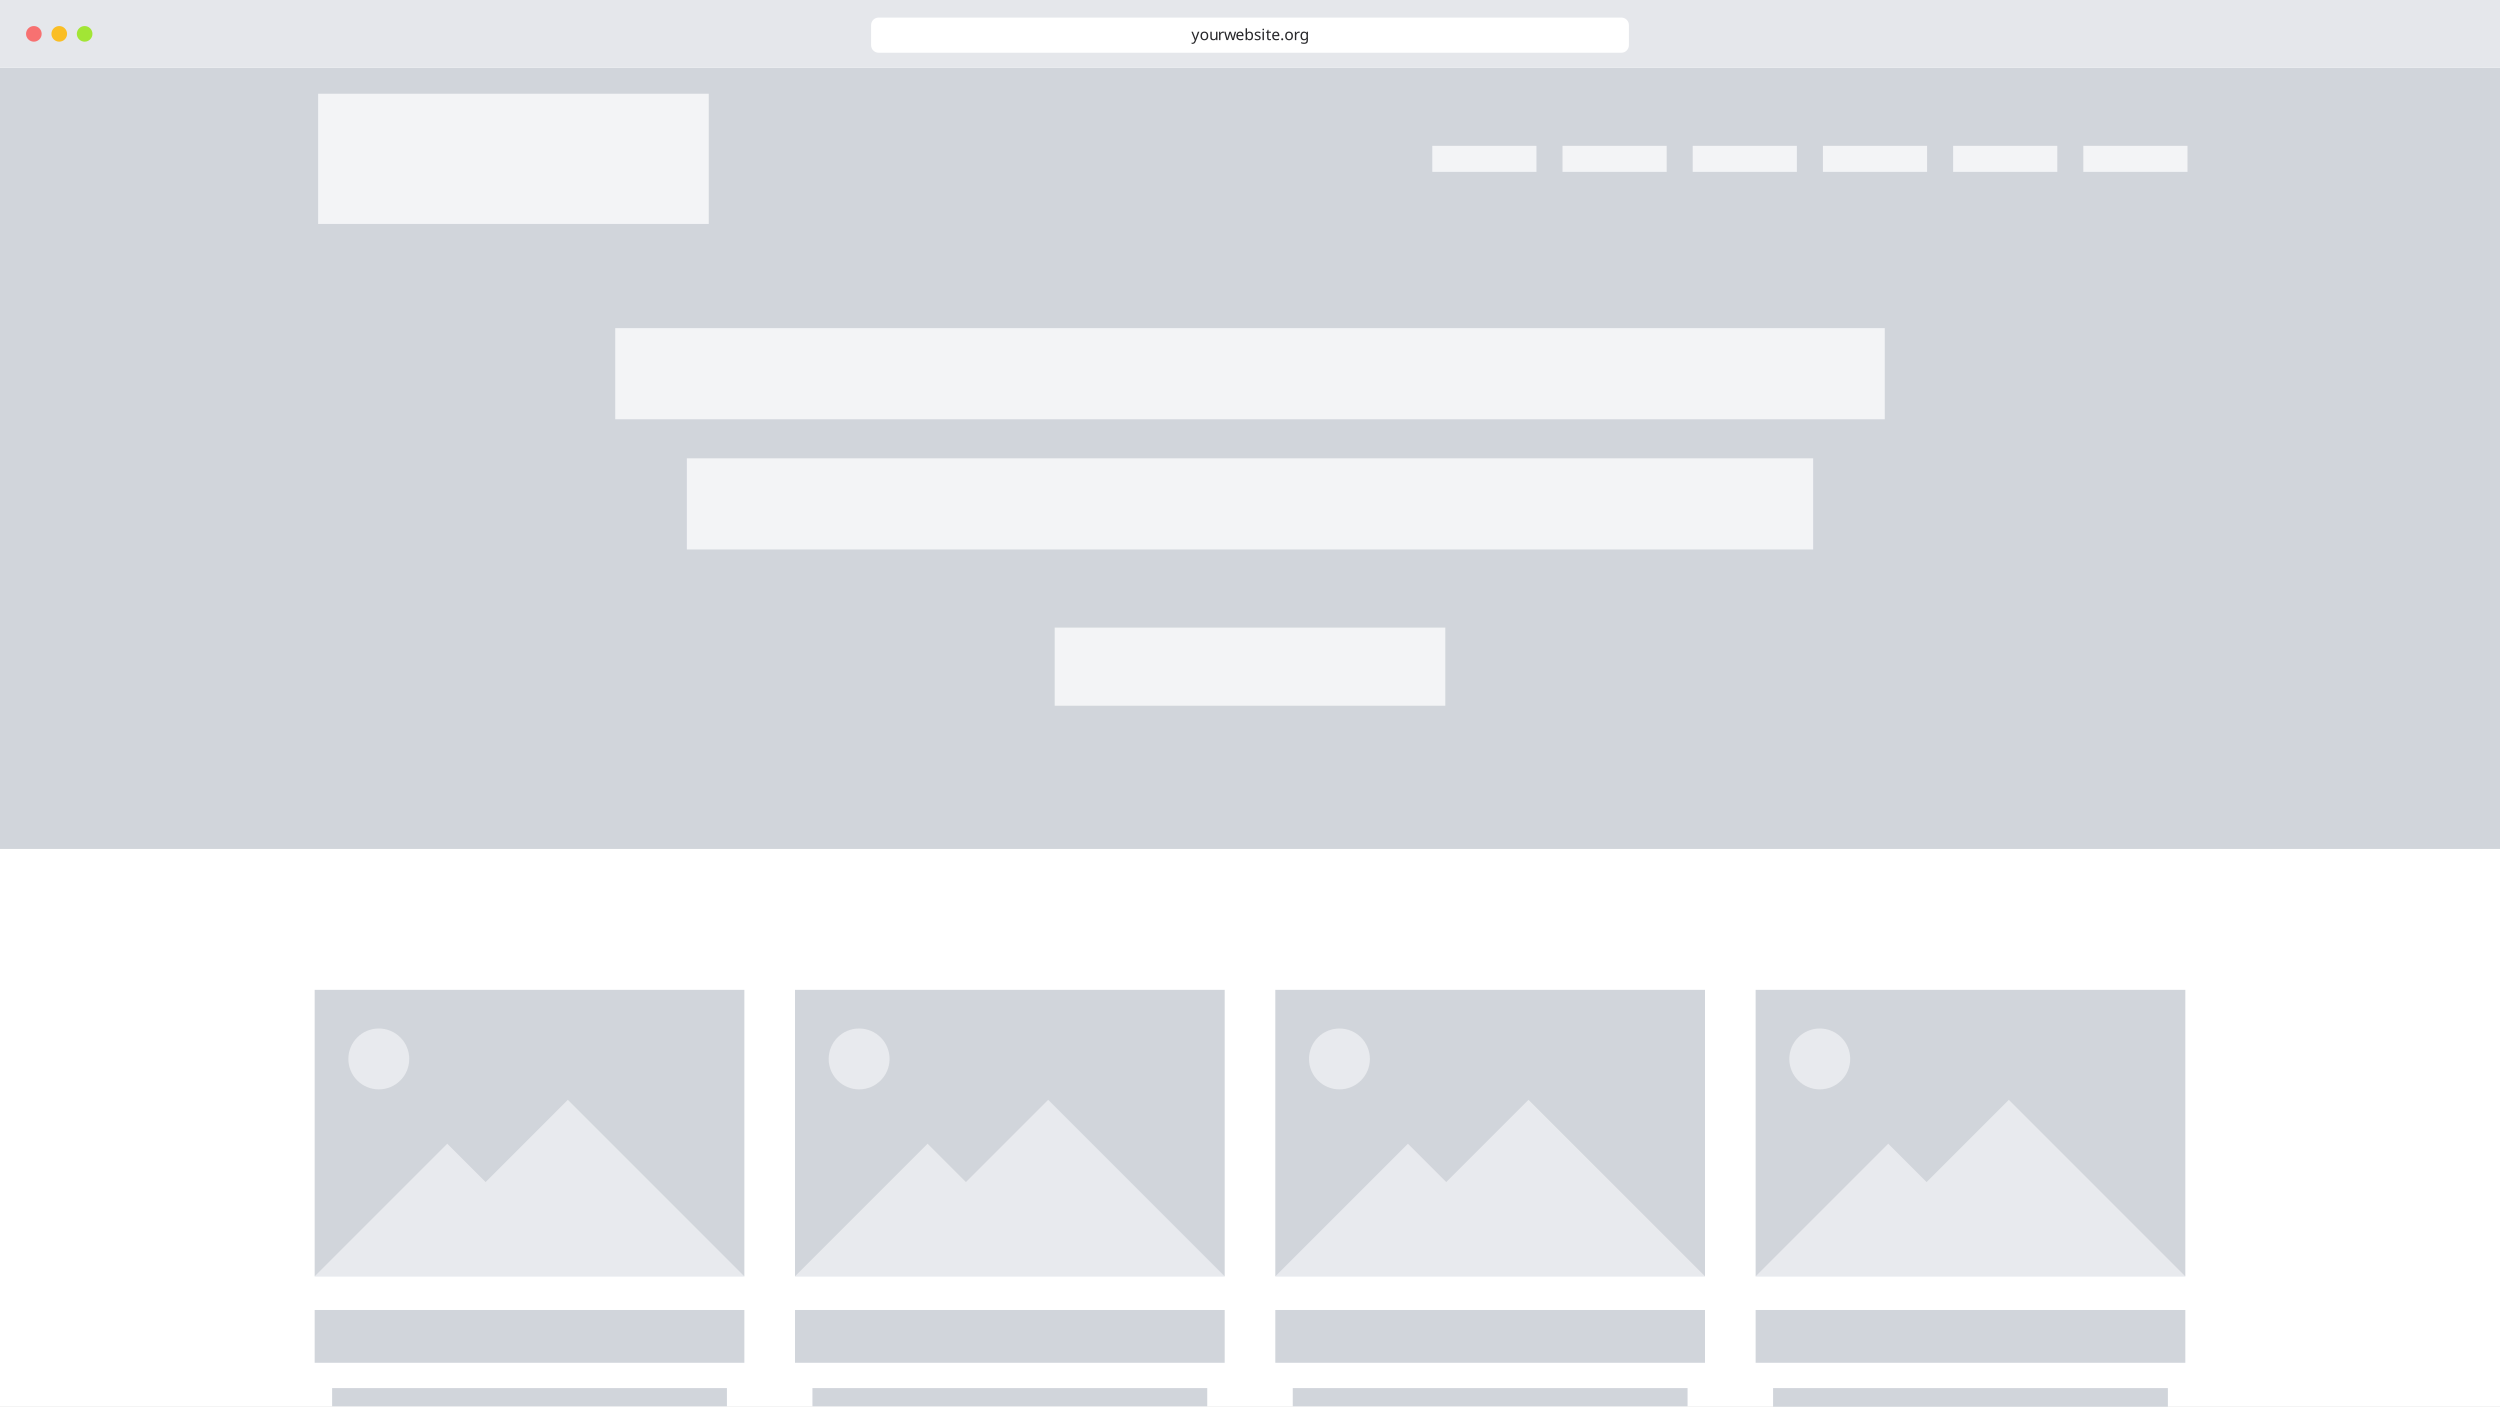
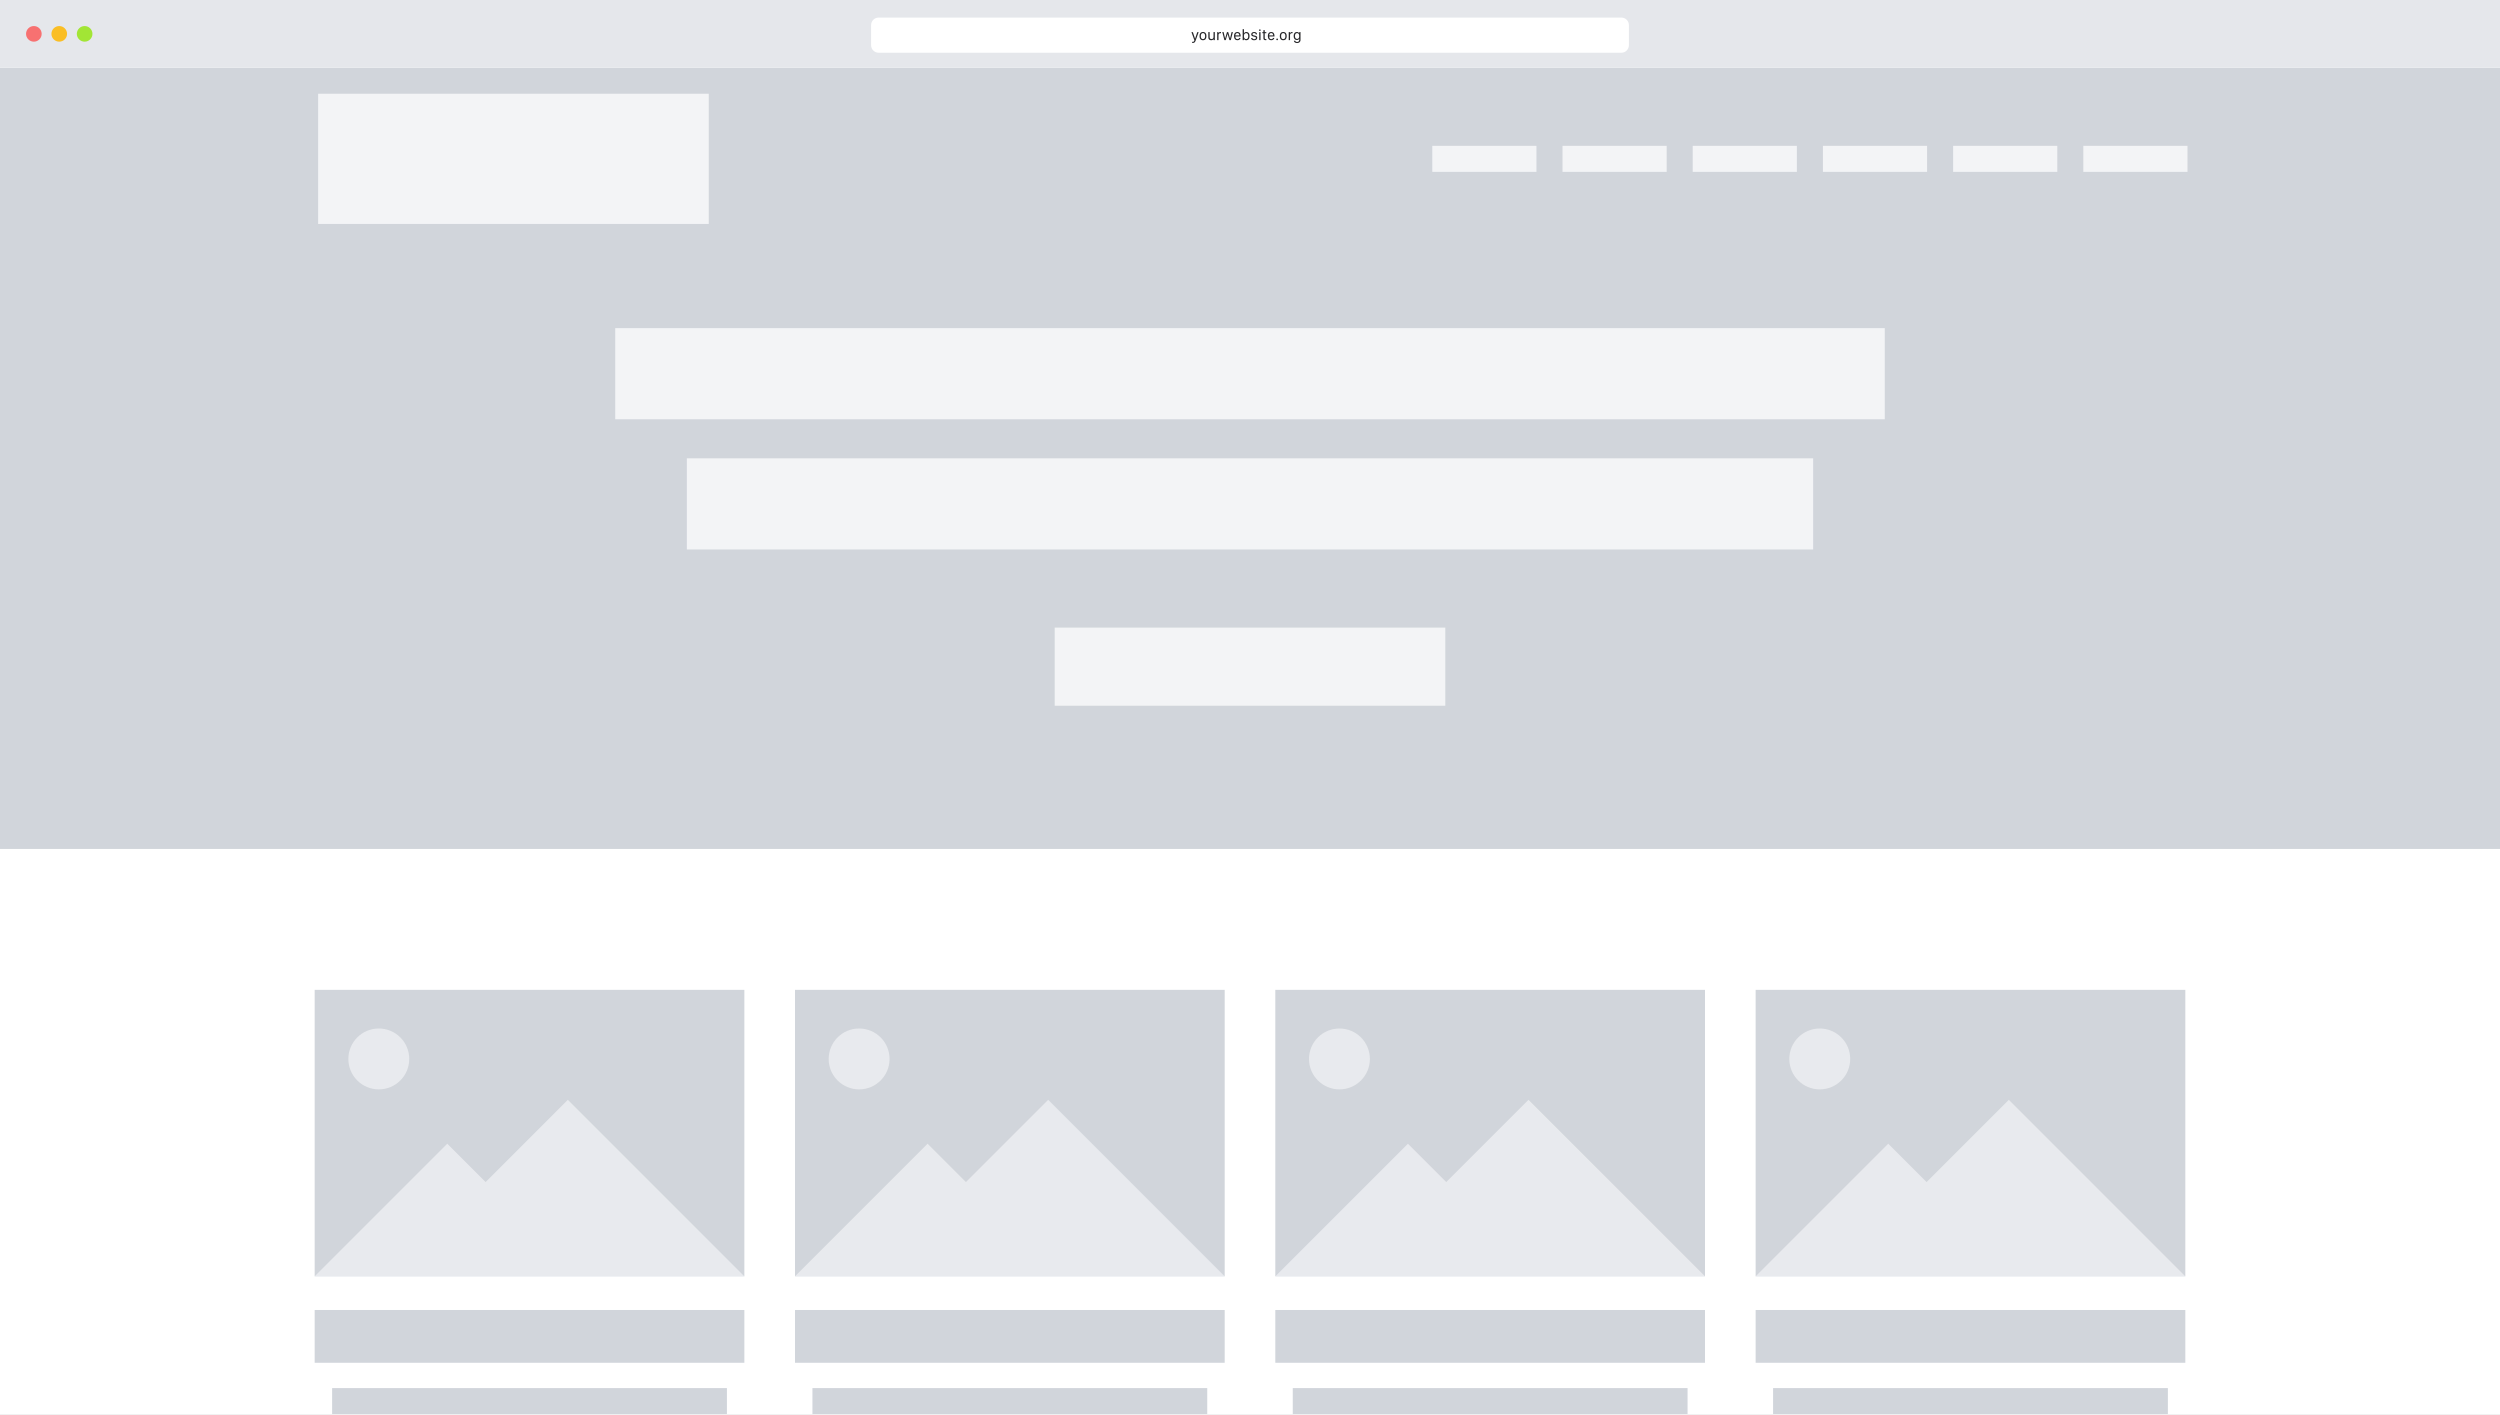
- <svg xmlns="http://www.w3.org/2000/svg" id="desktop-light" viewBox="0 0 1920 1080">
-   <polyline points="1920 0 1920 1080 0 1080 0 0 1920 0" fill="#fff" stroke-width="0" />
+ <svg xmlns="http://www.w3.org/2000/svg" id="desktop-light" viewBox="0 0 1920 1086">
+   <polyline points="1920 0 1920 1086 0 1086 0 0 1920 0" fill="#fff" stroke-width="0" />
  <rect y="52" width="1920" height="600" fill="#d1d5db" stroke-width="0" />
  <rect x="244.32" y="72" width="300" height="100" fill="#f3f4f6" stroke-width="0" />
  <g>
    <rect x="1600" y="112" width="80" height="20" fill="#f3f4f6" stroke-width="0" />
    <rect x="1500" y="112" width="80" height="20" fill="#f3f4f6" stroke-width="0" />
    <rect x="1400" y="112" width="80" height="20" fill="#f3f4f6" stroke-width="0" />
    <rect x="1300" y="112" width="80" height="20" fill="#f3f4f6" stroke-width="0" />
    <rect x="1200" y="112" width="80" height="20" fill="#f3f4f6" stroke-width="0" />
    <rect x="1100" y="112" width="80" height="20" fill="#f3f4f6" stroke-width="0" />
  </g>
  <g>
    <rect x="472.5" y="252" width="975" height="70" fill="#f3f4f6" stroke-width="0" />
    <rect x="527.5" y="352" width="865" height="70" fill="#f3f4f6" stroke-width="0" />
  </g>
  <rect x="810" y="482" width="300" height="60" fill="#f3f4f6" stroke-width="0" />
  <path d="m610.56,760.21h330v220h-330v-220Z" fill="#d1d5db" stroke-width="0" />
  <path d="m805,844.66l-63.16,63.16-29.45-29.45-101.84,101.84h330l-135.56-135.55Z" fill="#f3f4f6" isolation="isolate" opacity=".68" stroke-width="0" />
  <circle cx="659.8" cy="813.27" r="23.38" fill="#f3f4f6" isolation="isolate" opacity=".68" stroke-width="0" />
  <rect x="610.56" y="1006.07" width="330" height="40.54" fill="#d1d5db" stroke-width="0" />
-   <rect x="623.95" y="1066.05" width="303.21" height="13.95" fill="#d1d5db" stroke-width="0" />
+   <rect x="623.95" y="1066.05" width="303.21" height="19.95" fill="#d1d5db" stroke-width="0" />
  <path d="m979.44,760.21h330v220h-330v-220Z" fill="#d1d5db" stroke-width="0" />
  <path d="m1173.88,844.66l-63.16,63.16-29.45-29.45-101.84,101.84h330l-135.56-135.55Z" fill="#f3f4f6" isolation="isolate" opacity=".68" stroke-width="0" />
  <circle cx="1028.69" cy="813.27" r="23.38" fill="#f3f4f6" isolation="isolate" opacity=".68" stroke-width="0" />
  <rect x="979.44" y="1006.07" width="330" height="40.54" fill="#d1d5db" stroke-width="0" />
-   <rect x="992.84" y="1066.05" width="303.21" height="13.95" fill="#d1d5db" stroke-width="0" />
+   <rect x="992.84" y="1066.05" width="303.21" height="19.95" fill="#d1d5db" stroke-width="0" />
  <path d="m1348.33,760.21h330v220h-330v-220Z" fill="#d1d5db" stroke-width="0" />
  <path d="m1542.77,844.66l-63.16,63.16-29.45-29.45-101.84,101.84h330l-135.56-135.55Z" fill="#f3f4f6" isolation="isolate" opacity=".68" stroke-width="0" />
  <circle cx="1397.57" cy="813.27" r="23.38" fill="#f3f4f6" isolation="isolate" opacity=".68" stroke-width="0" />
  <rect x="1348.33" y="1006.07" width="330" height="40.54" fill="#d1d5db" stroke-width="0" />
-   <rect x="1361.72" y="1066.05" width="303.21" height="14.3" fill="#d1d5db" stroke-width="0" />
+   <rect x="1361.72" y="1066.05" width="303.21" height="19.95" fill="#d1d5db" stroke-width="0" />
  <path d="m241.67,760.21h330v220H241.67v-220Z" fill="#d1d5db" stroke-width="0" />
  <path d="m436.11,844.66l-63.16,63.16-29.45-29.45-101.84,101.84h330l-135.56-135.55Z" fill="#f3f4f6" isolation="isolate" opacity=".68" stroke-width="0" />
  <circle cx="290.92" cy="813.27" r="23.38" fill="#f3f4f6" isolation="isolate" opacity=".68" stroke-width="0" />
  <rect x="241.67" y="1006.07" width="330" height="40.54" fill="#d1d5db" stroke-width="0" />
-   <rect x="255.07" y="1066.05" width="303.21" height="13.95" fill="#d1d5db" stroke-width="0" />
+   <rect x="255.07" y="1066.05" width="303.21" height="19.95" fill="#d1d5db" stroke-width="0" />
+   <rect width="1920" height="52" fill="#e5e7eb" stroke-width="0" />
+   <rect x="669" y="13.5" width="582" height="27" rx="5.78" ry="5.78" fill="#fff" stroke-width="0" />
  <g>
-     <rect width="1920" height="52" fill="#e5e7eb" stroke-width="0" />
-     <rect x="669" y="13.5" width="582" height="27" rx="5.78" ry="5.78" fill="#fff" stroke-width="0" />
-     <g>
-       <circle cx="26" cy="26" r="6" fill="#f77171" stroke-width="0" />
-       <circle cx="45.5" cy="26" r="6" fill="#fabe24" stroke-width="0" />
-       <circle cx="65" cy="26" r="6" fill="#a2e535" stroke-width="0" />
-     </g>
-     <text transform="translate(914.99 30.81)" fill="#27272a" font-family="SFCompact-Regular, 'SF Compact'" font-size="12" font-variation-settings="'opsz' 19, 'wght' 457">
-       <tspan x="0" y="0" letter-spacing="0em">y</tspan>
-       <tspan x="6.34" y="0">ou</tspan>
-       <tspan x="20.24" y="0" letter-spacing=".01em">r</tspan>
-       <tspan x="25.06" y="0" letter-spacing="0em">w</tspan>
-       <tspan x="33.87" y="0">ebs</tspan>
-       <tspan x="53.62" y="0" letter-spacing="0em">i</tspan>
-       <tspan x="57.05" y="0">te.o</tspan>
-       <tspan x="78.46" y="0" letter-spacing="0em">r</tspan>
-       <tspan x="83.14" y="0">g</tspan>
-     </text>
+     <circle cx="26" cy="26" r="6" fill="#f77171" stroke-width="0" />
+     <circle cx="45.5" cy="26" r="6" fill="#fabe24" stroke-width="0" />
+     <circle cx="65" cy="26" r="6" fill="#a2e535" stroke-width="0" />
+   </g>
+   <g>
+     <path d="m918.38,30.84l-.16.43c-.48,1.31-1.08,1.71-2.12,1.71-.19,0-.4-.02-.57-.05v-.82c.1.01.29.02.45.02.7,0,1.04-.24,1.21-.89l.09-.33-2.27-6.25h1.12l1.66,5.04h.04l1.67-5.04h1.07c-.06.2-2.19,6.18-2.2,6.19Z" fill="#27272a" stroke-width="0" />
+     <path d="m926.53,27.45v.55c0,1.67-.91,2.91-2.64,2.91s-2.65-1.24-2.65-2.91v-.55c0-1.65.93-2.89,2.65-2.89s2.64,1.25,2.64,2.89Zm-4.28.04v.48c0,1.25.58,2.07,1.64,2.07s1.63-.81,1.63-2.07v-.48c0-1.26-.57-2.07-1.63-2.07s-1.64.81-1.64,2.07Z" fill="#27272a" stroke-width="0" />
+     <path d="m932.99,30.81h-1v-.81h-.04c-.22.49-.8.91-1.78.91-1.27,0-2.18-.73-2.18-2.14v-4.12h1.01v3.83c0,1.15.66,1.52,1.47,1.52.88,0,1.51-.56,1.51-1.54v-3.81h1.01v6.16Z" fill="#27272a" stroke-width="0" />
+     <path d="m934.79,24.66h1.01v.76h.03c.18-.37.64-.85,1.52-.85.13,0,.26.01.38.03v.92c-.11-.02-.3-.02-.49-.02-1.09,0-1.43.68-1.43,1.51v3.81h-1.01v-6.16Z" fill="#27272a" stroke-width="0" />
+     <path d="m945.25,30.81h-1.04l-1.41-4.75h-.02l-1.4,4.75h-1.05l-1.61-6.16h1.02l1.13,4.87h.05l1.39-4.87h.96l1.39,4.87h.05l1.13-4.87h1.02l-1.61,6.16Z" fill="#27272a" stroke-width="0" />
+     <path d="m947.74,28.03v-.69c0-1.62.92-2.78,2.54-2.78s2.54,1.16,2.54,2.85v.57h-4.07v.11c0,1.17.6,1.97,1.6,1.97.71,0,1.18-.36,1.38-.93h1c-.23,1.02-1.05,1.78-2.41,1.78-1.61,0-2.58-1.13-2.58-2.88Zm4.07-.86v-.02c0-.98-.6-1.75-1.52-1.75s-1.54.78-1.54,1.75v.02h3.06Z" fill="#27272a" stroke-width="0" />
+     <path d="m955.35,29.89h-.03v.93h-.97v-8.42h1.01v3.11h.03c.32-.53,1.03-.94,1.81-.94,1.44,0,2.44,1.02,2.44,2.87v.6c0,1.78-.97,2.88-2.46,2.88-.88,0-1.48-.39-1.84-1.03Zm3.28-1.91v-.49c0-1.33-.64-2.05-1.56-2.05-1.07,0-1.72.71-1.72,2.05v.47c0,1.34.64,2.07,1.72,2.07.93,0,1.56-.74,1.56-2.06Z" fill="#27272a" stroke-width="0" />
+     <path d="m963.22,24.56c1.45,0,2.19.83,2.19,1.85h-.94c-.04-.47-.33-1.02-1.29-1.02-.73,0-1.26.32-1.26.93,0,.69.81.84,1.52.97,1.15.21,2.13.52,2.13,1.72s-.99,1.92-2.44,1.92c-1.35,0-2.3-.65-2.3-1.76h.98c.09.56.57.93,1.39.93.94,0,1.37-.45,1.37-.97,0-.7-.69-.83-1.55-1-1.15-.23-2.09-.59-2.09-1.7,0-1.3,1.1-1.86,2.28-1.86Z" fill="#27272a" stroke-width="0" />
+     <path d="m967.57,22.53c.36,0,.65.28.65.64s-.29.64-.65.64-.64-.28-.64-.64.29-.64.64-.64Zm-.5,2.13h1.01v6.16h-1.01v-6.16Z" fill="#27272a" stroke-width="0" />
+     <path d="m970.31,23.12h1v1.54h1.22v.84h-1.22v3.6c0,.74.25.93,1,.93.1,0,.18,0,.26-.01v.81c-.09.02-.3.04-.51.04-1.46,0-1.76-.56-1.76-1.78v-3.59h-.83v-.84h.83v-1.54Z" fill="#27272a" stroke-width="0" />
+     <path d="m973.72,28.03v-.69c0-1.62.92-2.78,2.54-2.78s2.54,1.16,2.54,2.85v.57h-4.07v.11c0,1.17.6,1.97,1.6,1.97.71,0,1.18-.36,1.38-.93h1c-.23,1.02-1.05,1.78-2.41,1.78-1.61,0-2.58-1.13-2.58-2.88Zm4.07-.86v-.02c0-.98-.6-1.75-1.52-1.75s-1.54.78-1.54,1.75v.02h3.06Z" fill="#27272a" stroke-width="0" />
+     <path d="m980.84,29.57c.38,0,.68.3.68.68s-.3.67-.68.67-.67-.3-.67-.67.3-.68.67-.68Z" fill="#27272a" stroke-width="0" />
+     <path d="m988.18,27.45v.55c0,1.67-.91,2.91-2.64,2.91s-2.65-1.24-2.65-2.91v-.55c0-1.65.93-2.89,2.65-2.89s2.64,1.25,2.64,2.89Zm-4.28.04v.48c0,1.25.58,2.07,1.64,2.07s1.63-.81,1.63-2.07v-.48c0-1.26-.57-2.07-1.63-2.07s-1.64.81-1.64,2.07Z" fill="#27272a" stroke-width="0" />
+     <path d="m989.73,24.66h1.01v.76h.03c.18-.37.64-.85,1.52-.85.13,0,.26.01.38.03v.92c-.11-.02-.3-.02-.49-.02-1.09,0-1.43.68-1.43,1.51v3.81h-1.01v-6.16Z" fill="#27272a" stroke-width="0" />
+     <path d="m997.79,30.69v-.91h-.03c-.25.53-.92.97-1.76.97-1.44,0-2.46-1.01-2.46-2.85v-.51c0-1.81,1.01-2.83,2.46-2.83.84,0,1.51.44,1.79.96h.03v-.87h.97v6.05c0,1.58-1.22,2.37-2.62,2.37-1.56,0-2.36-.77-2.5-1.8h1.03c.11.5.63.96,1.48.96.97,0,1.61-.57,1.61-1.54Zm-3.24-3.22v.38c0,1.28.61,2.04,1.65,2.04s1.59-.77,1.59-2.04v-.38c0-1.25-.62-2.04-1.59-2.04-1.04,0-1.65.74-1.65,2.04Z" fill="#27272a" stroke-width="0" />
  </g>
</svg>
